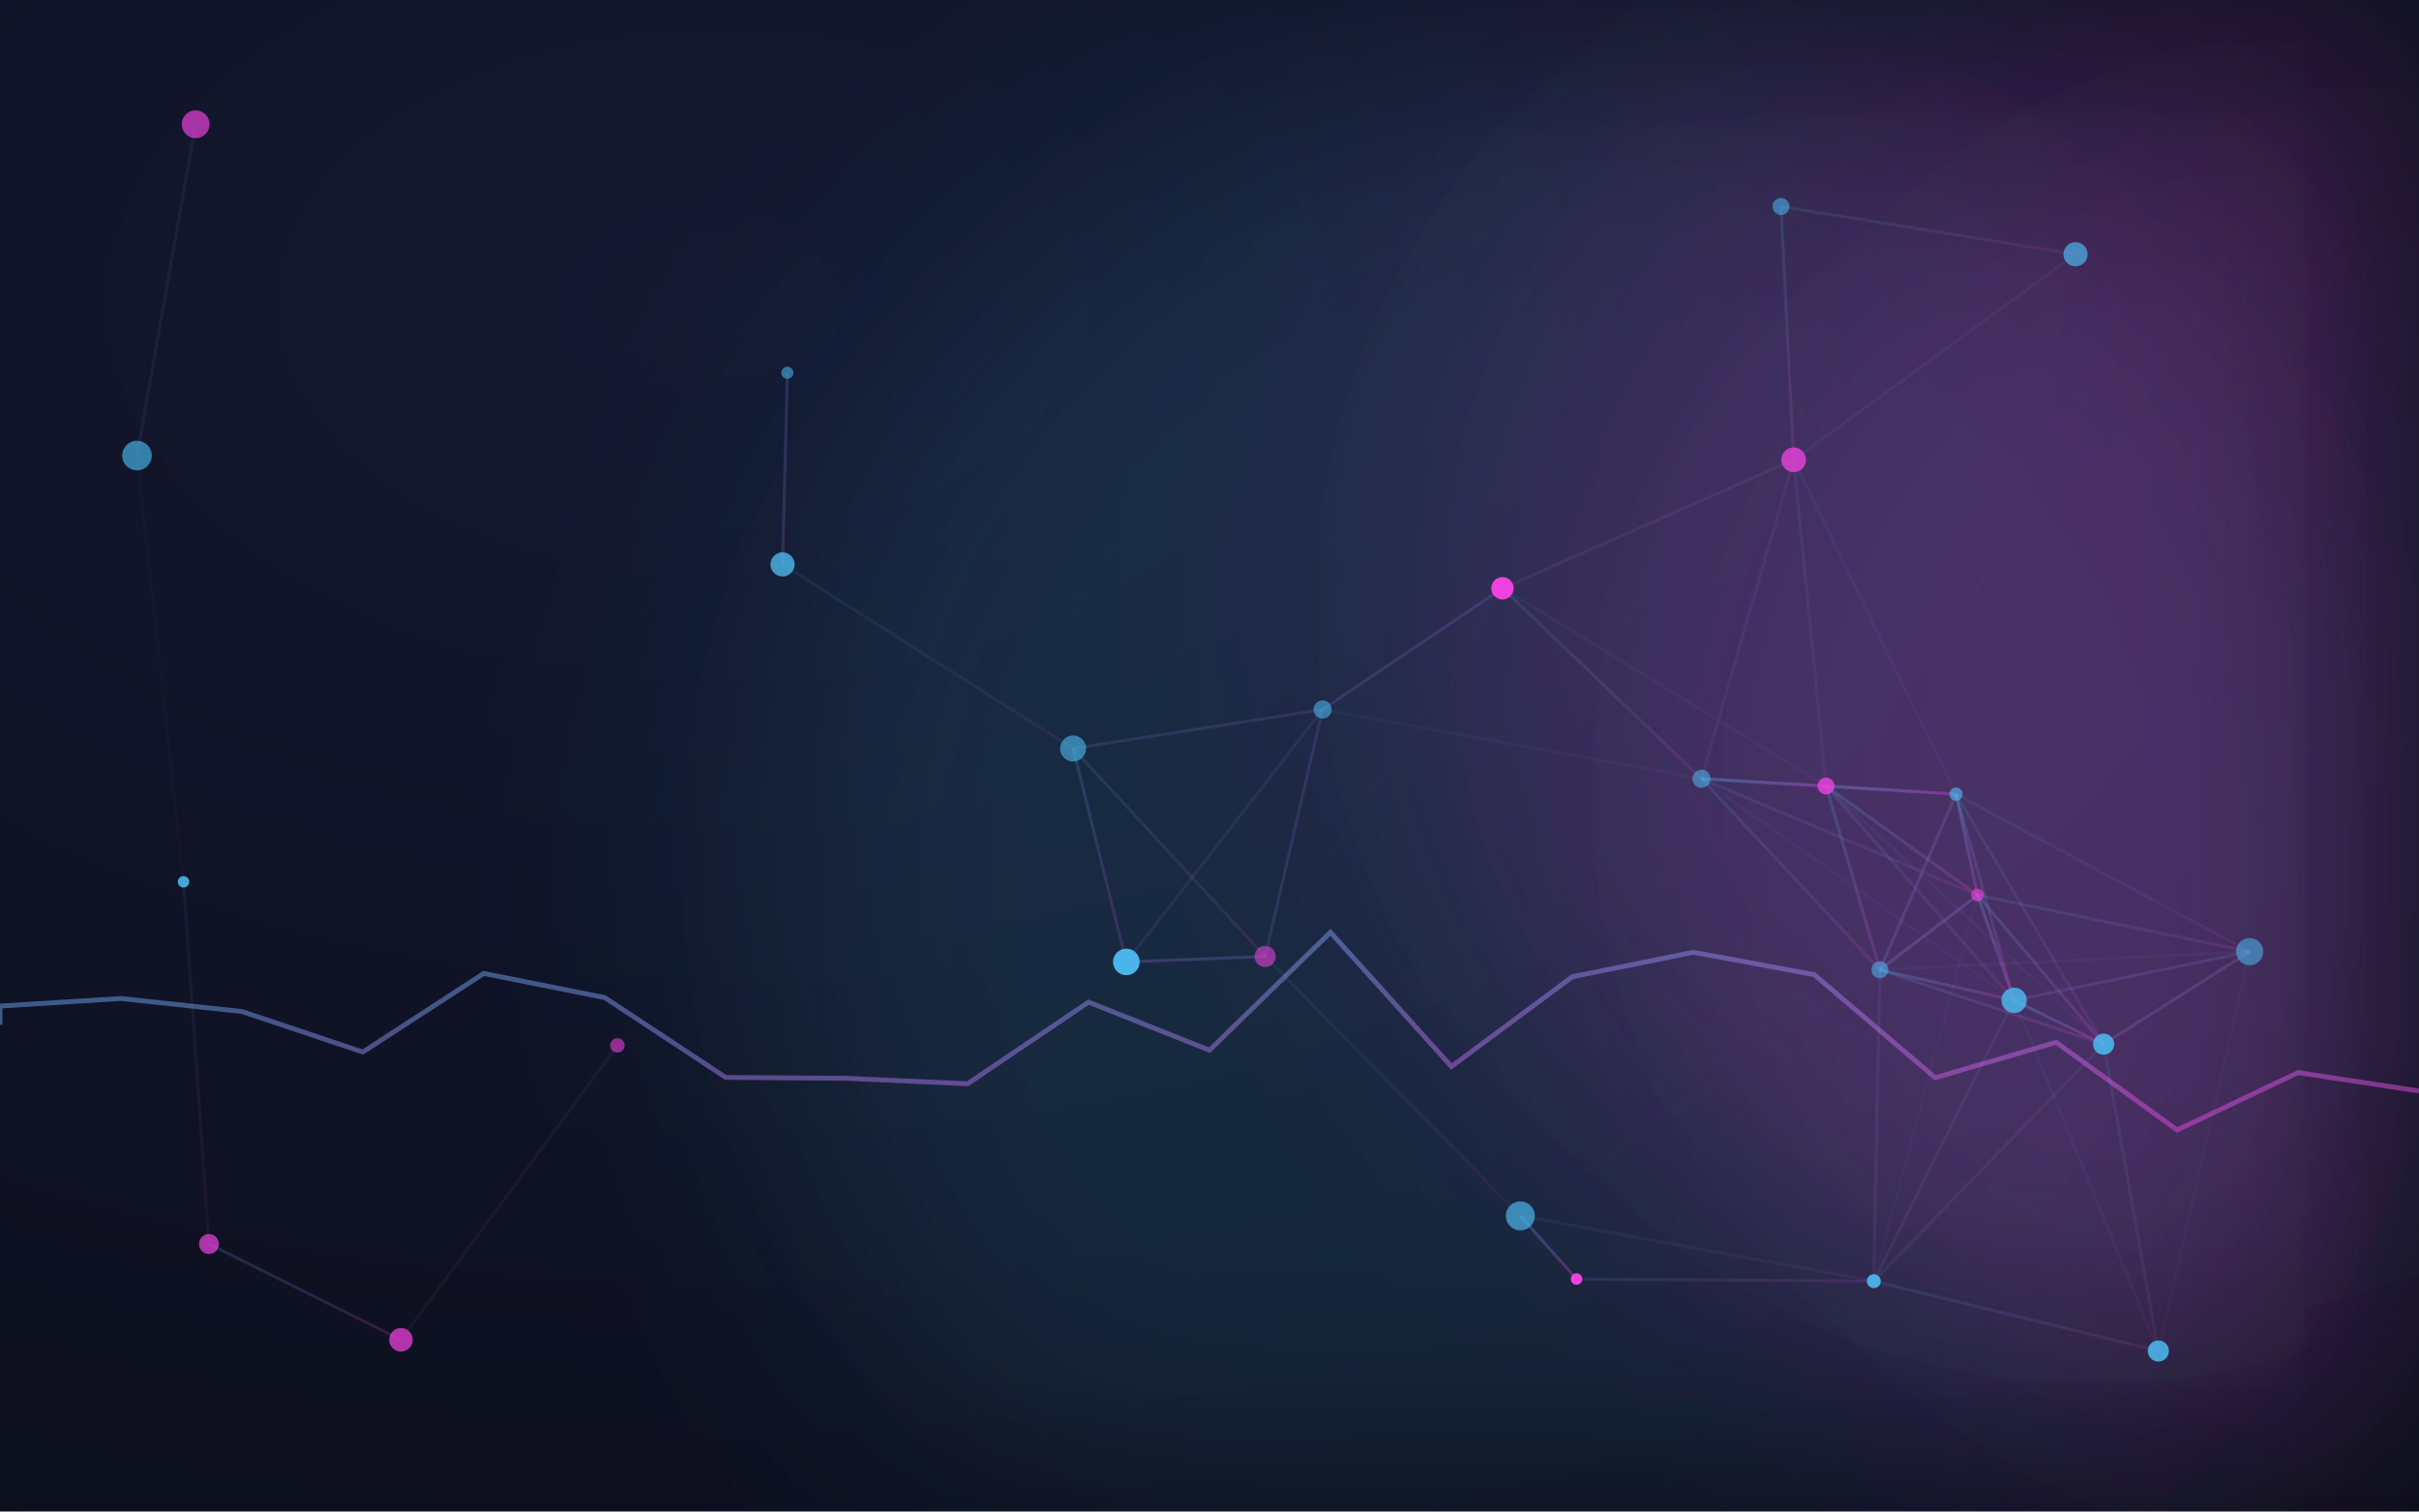
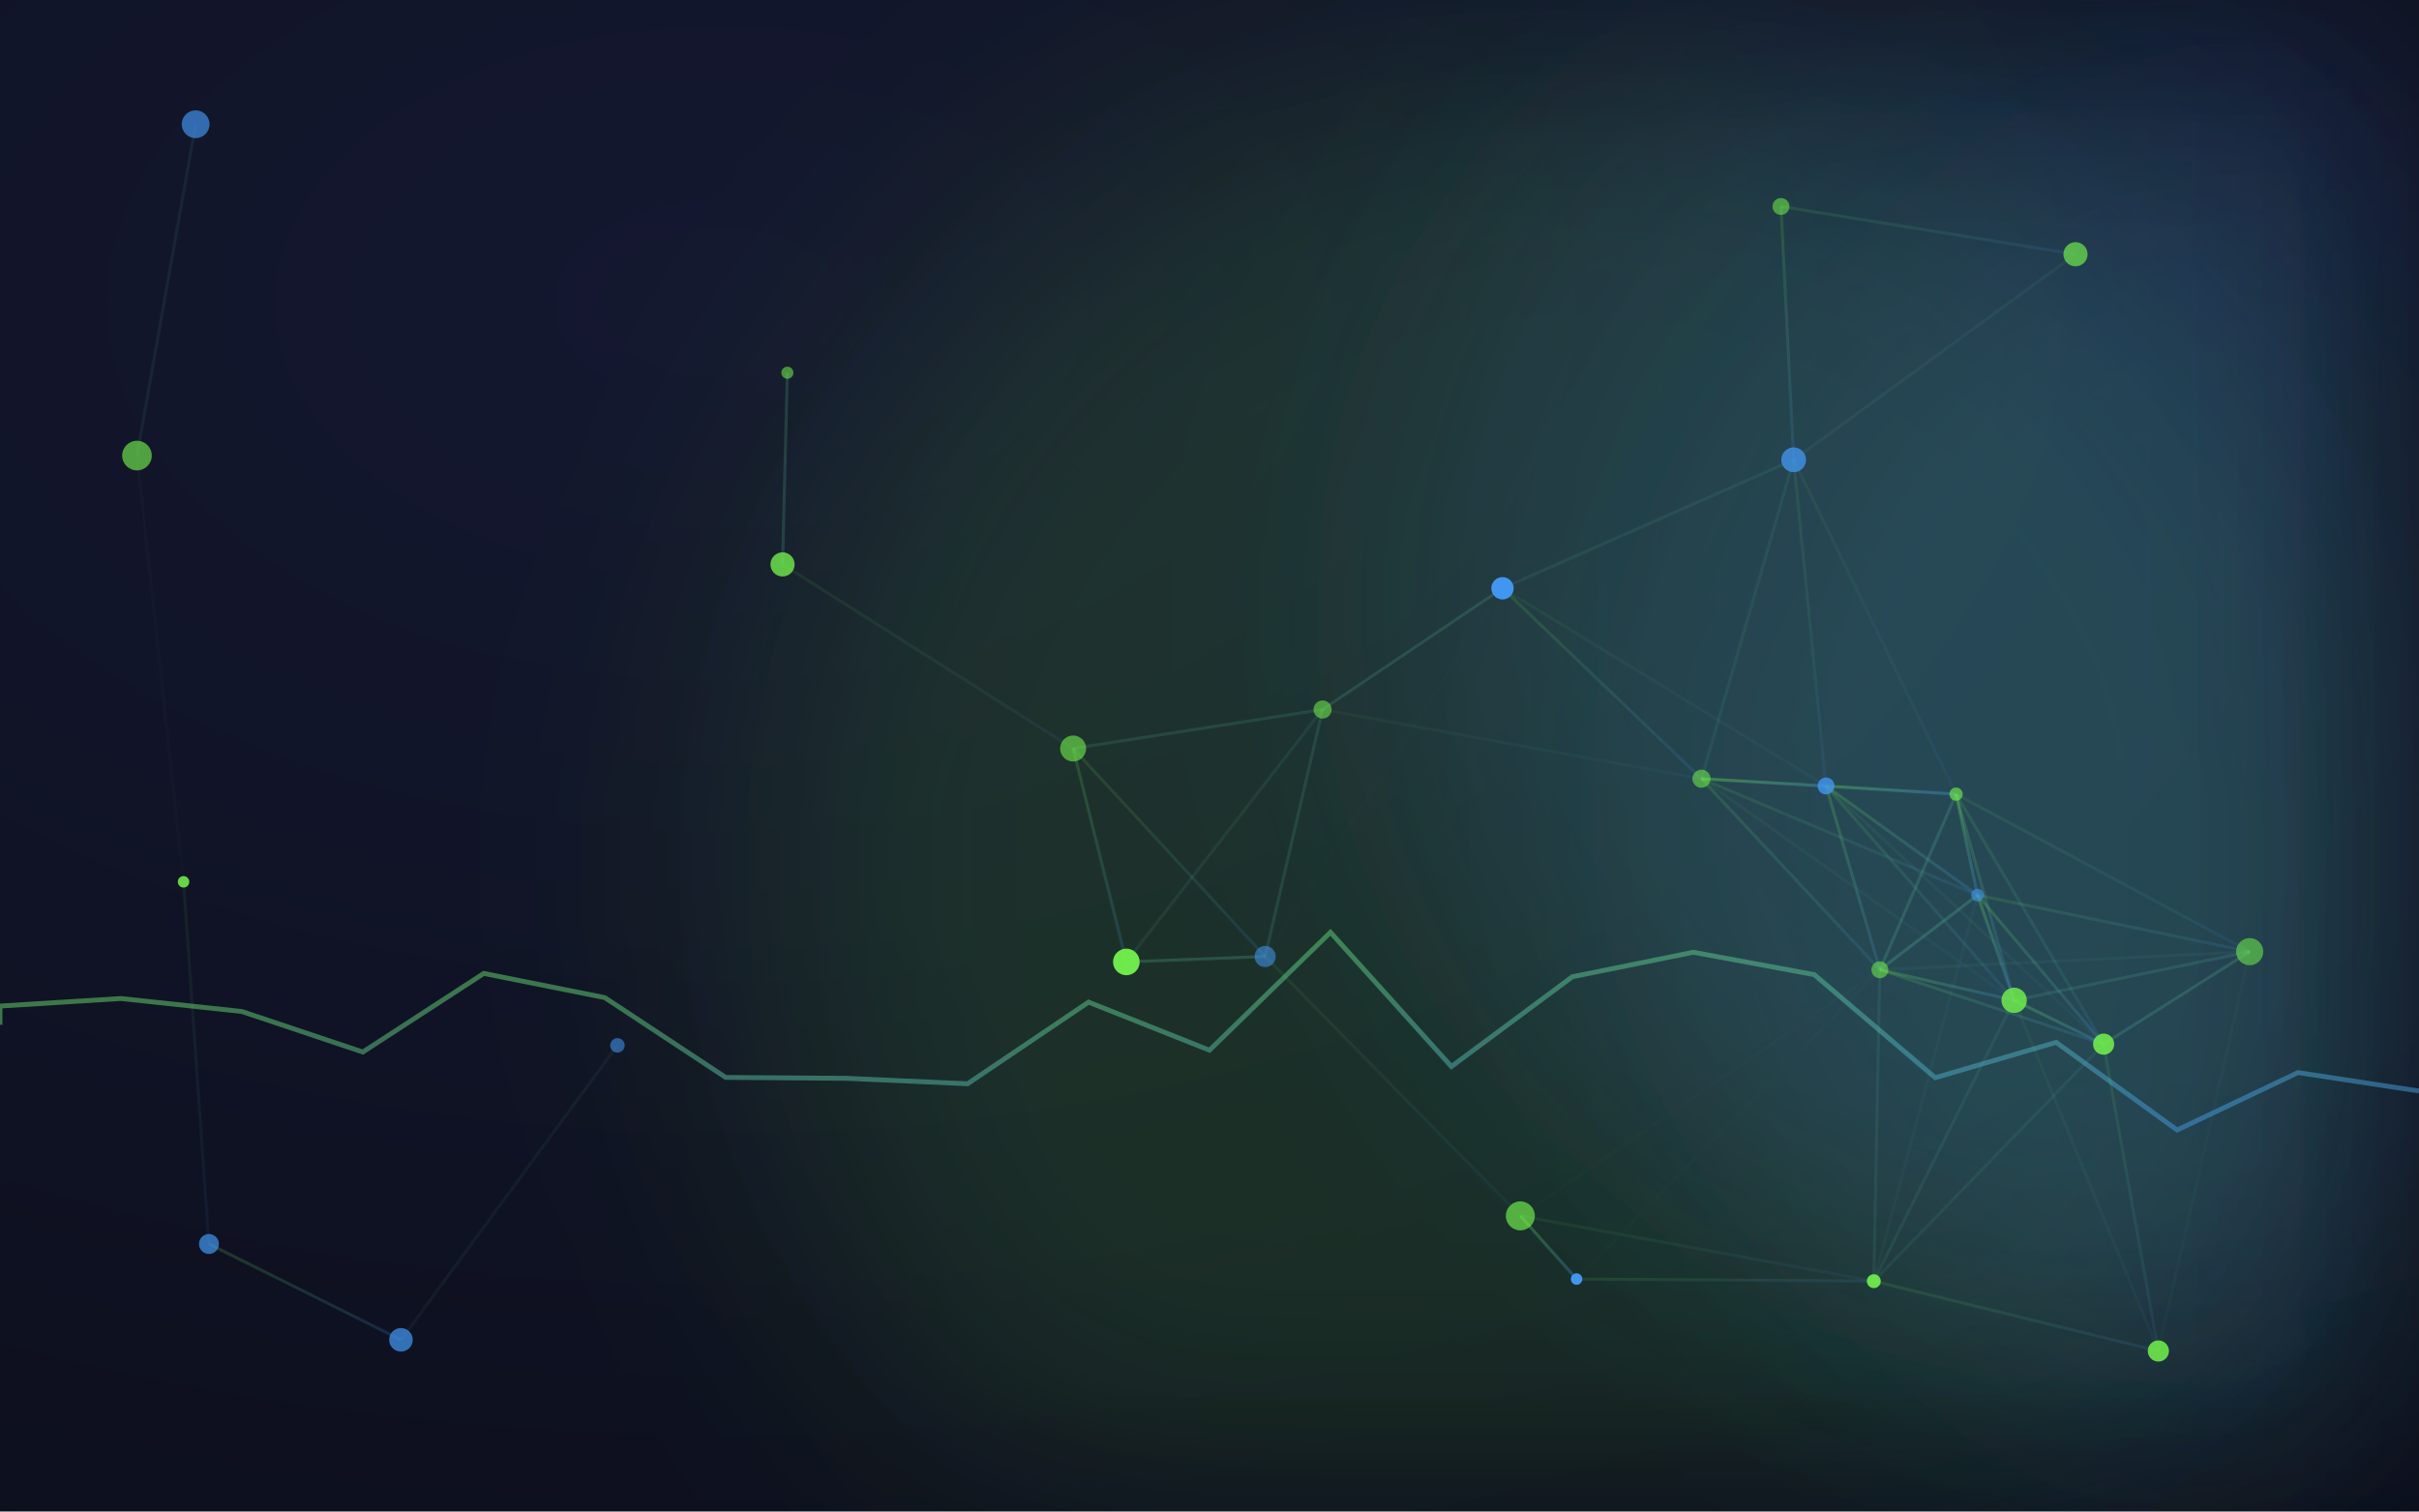
<svg xmlns="http://www.w3.org/2000/svg" viewBox="0 0 800 500" role="img" aria-label="">
  <defs>
    <linearGradient id="lg" x1="0" y1="0" x2="1" y2="1">
-       <stop offset="0" stop-color="hsl(200 85% 62%)" />
-       <stop offset="1" stop-color="hsl(305 85% 60%)" />
+       <stop offset="0" stop-color="hsl(106 85% 62%)" />
+       <stop offset="1" stop-color="hsl(211 85% 60%)" />
    </linearGradient>
    <radialGradient id="bg" cx="0.3" cy="0.2" r="1.1">
      <stop offset="0" stop-color="#141830" />
      <stop offset="1" stop-color="#0b0d18" />
    </radialGradient>
    <filter id="blur" x="-60%" y="-60%" width="220%" height="220%">
      <feGaussianBlur stdDeviation="46" />
    </filter>
  </defs>
  <rect width="800" height="500" fill="url(#bg)" />
-   <circle cx="781" cy="262" r="233" fill="hsl(305 85% 60%)" fill-opacity="0.13" filter="url(#blur)" />
-   <circle cx="520" cy="285" r="273" fill="hsl(200 85% 62%)" fill-opacity="0.13" filter="url(#blur)" />
-   <circle cx="693" cy="201" r="236" fill="hsl(305 85% 60%)" fill-opacity="0.13" filter="url(#blur)" />
+   <circle cx="781" cy="262" r="233" fill="hsl(211 85% 60%)" fill-opacity="0.13" filter="url(#blur)" />
+   <circle cx="520" cy="285" r="273" fill="hsl(106 85% 62%)" fill-opacity="0.13" filter="url(#blur)" />
+   <circle cx="693" cy="201" r="236" fill="hsl(211 85% 60%)" fill-opacity="0.13" filter="url(#blur)" />
  <path d="M 0 339 L 0 332.8 L 40 330.3 L 80 334.6 L 120 348.0 L 160 322.0 L 200 330.0 L 240 356.4 L 280 356.7 L 320 358.5 L 360 331.5 L 400 347.4 L 440 308.4 L 480 352.8 L 520 323.1 L 560 315.0 L 600 322.4 L 640 356.5 L 680 344.8 L 720 373.8 L 760 354.8 L 800 360.9" fill="none" stroke="url(#lg)" stroke-opacity="0.5" stroke-width="1.6" />
  <line x1="64.7" y1="41.1" x2="45.3" y2="150.7" stroke="url(#lg)" stroke-opacity="0.088" stroke-width="1" />
  <line x1="713.8" y1="446.9" x2="666.1" y2="330.9" stroke="url(#lg)" stroke-opacity="0.056" stroke-width="1" />
  <line x1="713.8" y1="446.9" x2="744.0" y2="314.8" stroke="url(#lg)" stroke-opacity="0.033" stroke-width="1" />
  <line x1="713.8" y1="446.9" x2="619.7" y2="423.8" stroke="url(#lg)" stroke-opacity="0.120" stroke-width="1" />
  <line x1="713.8" y1="446.9" x2="695.7" y2="345.4" stroke="url(#lg)" stroke-opacity="0.106" stroke-width="1" />
  <line x1="437.4" y1="234.7" x2="562.7" y2="257.6" stroke="url(#lg)" stroke-opacity="0.051" stroke-width="1" />
  <line x1="437.4" y1="234.7" x2="354.9" y2="247.6" stroke="url(#lg)" stroke-opacity="0.151" stroke-width="1" />
  <line x1="437.4" y1="234.7" x2="418.4" y2="316.4" stroke="url(#lg)" stroke-opacity="0.150" stroke-width="1" />
  <line x1="437.4" y1="234.7" x2="496.9" y2="194.6" stroke="url(#lg)" stroke-opacity="0.177" stroke-width="1" />
  <line x1="437.4" y1="234.7" x2="372.5" y2="318.2" stroke="url(#lg)" stroke-opacity="0.100" stroke-width="1" />
  <line x1="593.2" y1="152.1" x2="686.4" y2="84.1" stroke="url(#lg)" stroke-opacity="0.078" stroke-width="1" />
  <line x1="593.2" y1="152.1" x2="562.7" y2="257.6" stroke="url(#lg)" stroke-opacity="0.091" stroke-width="1" />
  <line x1="593.2" y1="152.1" x2="603.9" y2="260.0" stroke="url(#lg)" stroke-opacity="0.094" stroke-width="1" />
  <line x1="593.2" y1="152.1" x2="589.0" y2="68.3" stroke="url(#lg)" stroke-opacity="0.150" stroke-width="1" />
  <line x1="593.2" y1="152.1" x2="496.9" y2="194.6" stroke="url(#lg)" stroke-opacity="0.101" stroke-width="1" />
  <line x1="593.2" y1="152.1" x2="646.9" y2="262.7" stroke="url(#lg)" stroke-opacity="0.061" stroke-width="1" />
  <line x1="45.3" y1="150.7" x2="60.7" y2="291.7" stroke="url(#lg)" stroke-opacity="0.019" stroke-width="1" />
  <line x1="686.4" y1="84.1" x2="589.0" y2="68.3" stroke="url(#lg)" stroke-opacity="0.116" stroke-width="1" />
  <line x1="204.2" y1="345.8" x2="132.6" y2="443.2" stroke="url(#lg)" stroke-opacity="0.066" stroke-width="1" />
  <line x1="562.7" y1="257.6" x2="666.1" y2="330.9" stroke="url(#lg)" stroke-opacity="0.053" stroke-width="1" />
  <line x1="562.7" y1="257.6" x2="603.9" y2="260.0" stroke="url(#lg)" stroke-opacity="0.246" stroke-width="1" />
  <line x1="562.7" y1="257.6" x2="654.0" y2="296.1" stroke="url(#lg)" stroke-opacity="0.115" stroke-width="1" />
  <line x1="562.7" y1="257.6" x2="621.7" y2="320.8" stroke="url(#lg)" stroke-opacity="0.144" stroke-width="1" />
  <line x1="562.7" y1="257.6" x2="496.9" y2="194.6" stroke="url(#lg)" stroke-opacity="0.134" stroke-width="1" />
  <line x1="562.7" y1="257.6" x2="646.9" y2="262.7" stroke="url(#lg)" stroke-opacity="0.149" stroke-width="1" />
  <line x1="666.1" y1="330.9" x2="603.9" y2="260.0" stroke="url(#lg)" stroke-opacity="0.126" stroke-width="1" />
  <line x1="666.1" y1="330.9" x2="744.0" y2="314.8" stroke="url(#lg)" stroke-opacity="0.160" stroke-width="1" />
  <line x1="666.1" y1="330.9" x2="619.7" y2="423.8" stroke="url(#lg)" stroke-opacity="0.105" stroke-width="1" />
  <line x1="666.1" y1="330.9" x2="654.0" y2="296.1" stroke="url(#lg)" stroke-opacity="0.256" stroke-width="1" />
  <line x1="666.1" y1="330.9" x2="695.7" y2="345.4" stroke="url(#lg)" stroke-opacity="0.265" stroke-width="1" />
  <line x1="666.1" y1="330.9" x2="621.7" y2="320.8" stroke="url(#lg)" stroke-opacity="0.237" stroke-width="1" />
  <line x1="666.1" y1="330.9" x2="646.9" y2="262.7" stroke="url(#lg)" stroke-opacity="0.179" stroke-width="1" />
  <line x1="603.9" y1="260.0" x2="654.0" y2="296.1" stroke="url(#lg)" stroke-opacity="0.200" stroke-width="1" />
  <line x1="603.9" y1="260.0" x2="695.7" y2="345.4" stroke="url(#lg)" stroke-opacity="0.056" stroke-width="1" />
  <line x1="603.9" y1="260.0" x2="621.7" y2="320.8" stroke="url(#lg)" stroke-opacity="0.196" stroke-width="1" />
  <line x1="603.9" y1="260.0" x2="496.9" y2="194.6" stroke="url(#lg)" stroke-opacity="0.056" stroke-width="1" />
  <line x1="603.9" y1="260.0" x2="646.9" y2="262.7" stroke="url(#lg)" stroke-opacity="0.242" stroke-width="1" />
  <line x1="744.0" y1="314.8" x2="654.0" y2="296.1" stroke="url(#lg)" stroke-opacity="0.132" stroke-width="1" />
  <line x1="744.0" y1="314.8" x2="695.7" y2="345.4" stroke="url(#lg)" stroke-opacity="0.210" stroke-width="1" />
  <line x1="744.0" y1="314.8" x2="621.7" y2="320.8" stroke="url(#lg)" stroke-opacity="0.062" stroke-width="1" />
  <line x1="744.0" y1="314.8" x2="646.9" y2="262.7" stroke="url(#lg)" stroke-opacity="0.090" stroke-width="1" />
  <line x1="521.4" y1="423.1" x2="619.7" y2="423.8" stroke="url(#lg)" stroke-opacity="0.117" stroke-width="1" />
  <line x1="521.4" y1="423.1" x2="418.4" y2="316.4" stroke="url(#lg)" stroke-opacity="0.004" stroke-width="1" />
  <line x1="521.4" y1="423.1" x2="621.7" y2="320.8" stroke="url(#lg)" stroke-opacity="0.015" stroke-width="1" />
  <line x1="521.4" y1="423.1" x2="502.8" y2="402.2" stroke="url(#lg)" stroke-opacity="0.277" stroke-width="1" />
  <line x1="258.8" y1="186.7" x2="354.9" y2="247.6" stroke="url(#lg)" stroke-opacity="0.082" stroke-width="1" />
  <line x1="258.8" y1="186.7" x2="260.4" y2="123.3" stroke="url(#lg)" stroke-opacity="0.196" stroke-width="1" />
  <line x1="619.7" y1="423.8" x2="654.0" y2="296.1" stroke="url(#lg)" stroke-opacity="0.040" stroke-width="1" />
  <line x1="619.7" y1="423.8" x2="695.7" y2="345.4" stroke="url(#lg)" stroke-opacity="0.093" stroke-width="1" />
  <line x1="619.7" y1="423.8" x2="621.7" y2="320.8" stroke="url(#lg)" stroke-opacity="0.107" stroke-width="1" />
  <line x1="619.7" y1="423.8" x2="502.8" y2="402.2" stroke="url(#lg)" stroke-opacity="0.071" stroke-width="1" />
  <line x1="654.0" y1="296.1" x2="695.7" y2="345.4" stroke="url(#lg)" stroke-opacity="0.194" stroke-width="1" />
  <line x1="654.0" y1="296.1" x2="621.7" y2="320.8" stroke="url(#lg)" stroke-opacity="0.248" stroke-width="1" />
  <line x1="654.0" y1="296.1" x2="646.9" y2="262.7" stroke="url(#lg)" stroke-opacity="0.263" stroke-width="1" />
  <line x1="60.7" y1="291.7" x2="69.1" y2="411.5" stroke="url(#lg)" stroke-opacity="0.068" stroke-width="1" />
  <line x1="354.9" y1="247.6" x2="418.4" y2="316.4" stroke="url(#lg)" stroke-opacity="0.128" stroke-width="1" />
  <line x1="354.9" y1="247.6" x2="372.5" y2="318.2" stroke="url(#lg)" stroke-opacity="0.175" stroke-width="1" />
  <line x1="418.4" y1="316.4" x2="502.8" y2="402.2" stroke="url(#lg)" stroke-opacity="0.067" stroke-width="1" />
  <line x1="418.4" y1="316.4" x2="496.9" y2="194.6" stroke="url(#lg)" stroke-opacity="0.012" stroke-width="1" />
  <line x1="418.4" y1="316.4" x2="372.5" y2="318.2" stroke="url(#lg)" stroke-opacity="0.236" stroke-width="1" />
  <line x1="695.7" y1="345.4" x2="621.7" y2="320.8" stroke="url(#lg)" stroke-opacity="0.163" stroke-width="1" />
  <line x1="695.7" y1="345.4" x2="646.9" y2="262.7" stroke="url(#lg)" stroke-opacity="0.122" stroke-width="1" />
  <line x1="132.6" y1="443.2" x2="69.1" y2="411.5" stroke="url(#lg)" stroke-opacity="0.179" stroke-width="1" />
  <line x1="621.7" y1="320.8" x2="502.8" y2="402.2" stroke="url(#lg)" stroke-opacity="0.013" stroke-width="1" />
  <line x1="621.7" y1="320.8" x2="646.9" y2="262.7" stroke="url(#lg)" stroke-opacity="0.196" stroke-width="1" />
-   <circle cx="64.7" cy="41.1" r="4.6" fill="hsl(305 85% 60%)" fill-opacity="0.67" />
-   <circle cx="713.8" cy="446.9" r="3.5" fill="hsl(200 85% 62%)" fill-opacity="0.86" />
-   <circle cx="437.4" cy="234.7" r="3.0" fill="hsl(200 85% 62%)" fill-opacity="0.56" />
-   <circle cx="593.2" cy="152.1" r="4.1" fill="hsl(305 85% 60%)" fill-opacity="0.77" />
-   <circle cx="45.3" cy="150.7" r="4.9" fill="hsl(200 85% 62%)" fill-opacity="0.64" />
-   <circle cx="686.4" cy="84.1" r="4.0" fill="hsl(200 85% 62%)" fill-opacity="0.68" />
-   <circle cx="204.2" cy="345.8" r="2.4" fill="hsl(305 85% 60%)" fill-opacity="0.57" />
-   <circle cx="562.7" cy="257.6" r="3.0" fill="hsl(200 85% 62%)" fill-opacity="0.55" />
-   <circle cx="666.1" cy="330.9" r="4.2" fill="hsl(200 85% 62%)" fill-opacity="0.83" />
-   <circle cx="603.9" cy="260.0" r="2.8" fill="hsl(305 85% 60%)" fill-opacity="0.80" />
-   <circle cx="744.0" cy="314.8" r="4.5" fill="hsl(200 85% 62%)" fill-opacity="0.55" />
-   <circle cx="589.0" cy="68.3" r="2.8" fill="hsl(200 85% 62%)" fill-opacity="0.55" />
-   <circle cx="521.4" cy="423.1" r="1.9" fill="hsl(305 85% 60%)" fill-opacity="1.00" />
-   <circle cx="258.8" cy="186.7" r="4.0" fill="hsl(200 85% 62%)" fill-opacity="0.79" />
-   <circle cx="619.7" cy="423.8" r="2.3" fill="hsl(200 85% 62%)" fill-opacity="0.91" />
-   <circle cx="654.0" cy="296.1" r="2.1" fill="hsl(305 85% 60%)" fill-opacity="0.61" />
-   <circle cx="60.7" cy="291.7" r="1.9" fill="hsl(200 85% 62%)" fill-opacity="0.87" />
-   <circle cx="354.9" cy="247.6" r="4.3" fill="hsl(200 85% 62%)" fill-opacity="0.60" />
-   <circle cx="418.4" cy="316.4" r="3.5" fill="hsl(305 85% 60%)" fill-opacity="0.56" />
-   <circle cx="695.7" cy="345.4" r="3.5" fill="hsl(200 85% 62%)" fill-opacity="0.87" />
-   <circle cx="260.4" cy="123.3" r="2.0" fill="hsl(200 85% 62%)" fill-opacity="0.56" />
-   <circle cx="132.6" cy="443.2" r="3.9" fill="hsl(305 85% 60%)" fill-opacity="0.72" />
-   <circle cx="621.7" cy="320.8" r="2.8" fill="hsl(200 85% 62%)" fill-opacity="0.55" />
-   <circle cx="502.8" cy="402.2" r="4.8" fill="hsl(200 85% 62%)" fill-opacity="0.67" />
-   <circle cx="496.9" cy="194.6" r="3.7" fill="hsl(305 85% 60%)" fill-opacity="1.00" />
-   <circle cx="646.9" cy="262.7" r="2.2" fill="hsl(200 85% 62%)" fill-opacity="0.63" />
-   <circle cx="372.5" cy="318.2" r="4.4" fill="hsl(200 85% 62%)" fill-opacity="0.96" />
-   <circle cx="69.1" cy="411.5" r="3.3" fill="hsl(305 85% 60%)" fill-opacity="0.70" />
+   <circle cx="64.7" cy="41.1" r="4.6" fill="hsl(211 85% 60%)" fill-opacity="0.67" />
+   <circle cx="713.8" cy="446.9" r="3.5" fill="hsl(106 85% 62%)" fill-opacity="0.86" />
+   <circle cx="437.4" cy="234.7" r="3.0" fill="hsl(106 85% 62%)" fill-opacity="0.56" />
+   <circle cx="593.2" cy="152.1" r="4.1" fill="hsl(211 85% 60%)" fill-opacity="0.77" />
+   <circle cx="45.3" cy="150.7" r="4.9" fill="hsl(106 85% 62%)" fill-opacity="0.64" />
+   <circle cx="686.4" cy="84.1" r="4.0" fill="hsl(106 85% 62%)" fill-opacity="0.68" />
+   <circle cx="204.2" cy="345.8" r="2.4" fill="hsl(211 85% 60%)" fill-opacity="0.57" />
+   <circle cx="562.7" cy="257.6" r="3.0" fill="hsl(106 85% 62%)" fill-opacity="0.55" />
+   <circle cx="666.1" cy="330.9" r="4.2" fill="hsl(106 85% 62%)" fill-opacity="0.83" />
+   <circle cx="603.9" cy="260.0" r="2.8" fill="hsl(211 85% 60%)" fill-opacity="0.80" />
+   <circle cx="744.0" cy="314.8" r="4.5" fill="hsl(106 85% 62%)" fill-opacity="0.55" />
+   <circle cx="589.0" cy="68.3" r="2.8" fill="hsl(106 85% 62%)" fill-opacity="0.55" />
+   <circle cx="521.4" cy="423.1" r="1.9" fill="hsl(211 85% 60%)" fill-opacity="1.00" />
+   <circle cx="258.8" cy="186.7" r="4.0" fill="hsl(106 85% 62%)" fill-opacity="0.79" />
+   <circle cx="619.7" cy="423.8" r="2.3" fill="hsl(106 85% 62%)" fill-opacity="0.91" />
+   <circle cx="654.0" cy="296.1" r="2.1" fill="hsl(211 85% 60%)" fill-opacity="0.61" />
+   <circle cx="60.7" cy="291.7" r="1.9" fill="hsl(106 85% 62%)" fill-opacity="0.87" />
+   <circle cx="354.9" cy="247.6" r="4.3" fill="hsl(106 85% 62%)" fill-opacity="0.60" />
+   <circle cx="418.4" cy="316.4" r="3.5" fill="hsl(211 85% 60%)" fill-opacity="0.56" />
+   <circle cx="695.7" cy="345.4" r="3.5" fill="hsl(106 85% 62%)" fill-opacity="0.87" />
+   <circle cx="260.4" cy="123.3" r="2.0" fill="hsl(106 85% 62%)" fill-opacity="0.56" />
+   <circle cx="132.6" cy="443.2" r="3.9" fill="hsl(211 85% 60%)" fill-opacity="0.72" />
+   <circle cx="621.7" cy="320.8" r="2.8" fill="hsl(106 85% 62%)" fill-opacity="0.55" />
+   <circle cx="502.8" cy="402.2" r="4.8" fill="hsl(106 85% 62%)" fill-opacity="0.67" />
+   <circle cx="496.9" cy="194.6" r="3.7" fill="hsl(211 85% 60%)" fill-opacity="1.00" />
+   <circle cx="646.9" cy="262.7" r="2.2" fill="hsl(106 85% 62%)" fill-opacity="0.63" />
+   <circle cx="372.5" cy="318.2" r="4.4" fill="hsl(106 85% 62%)" fill-opacity="0.96" />
+   <circle cx="69.1" cy="411.5" r="3.3" fill="hsl(211 85% 60%)" fill-opacity="0.70" />
</svg>
